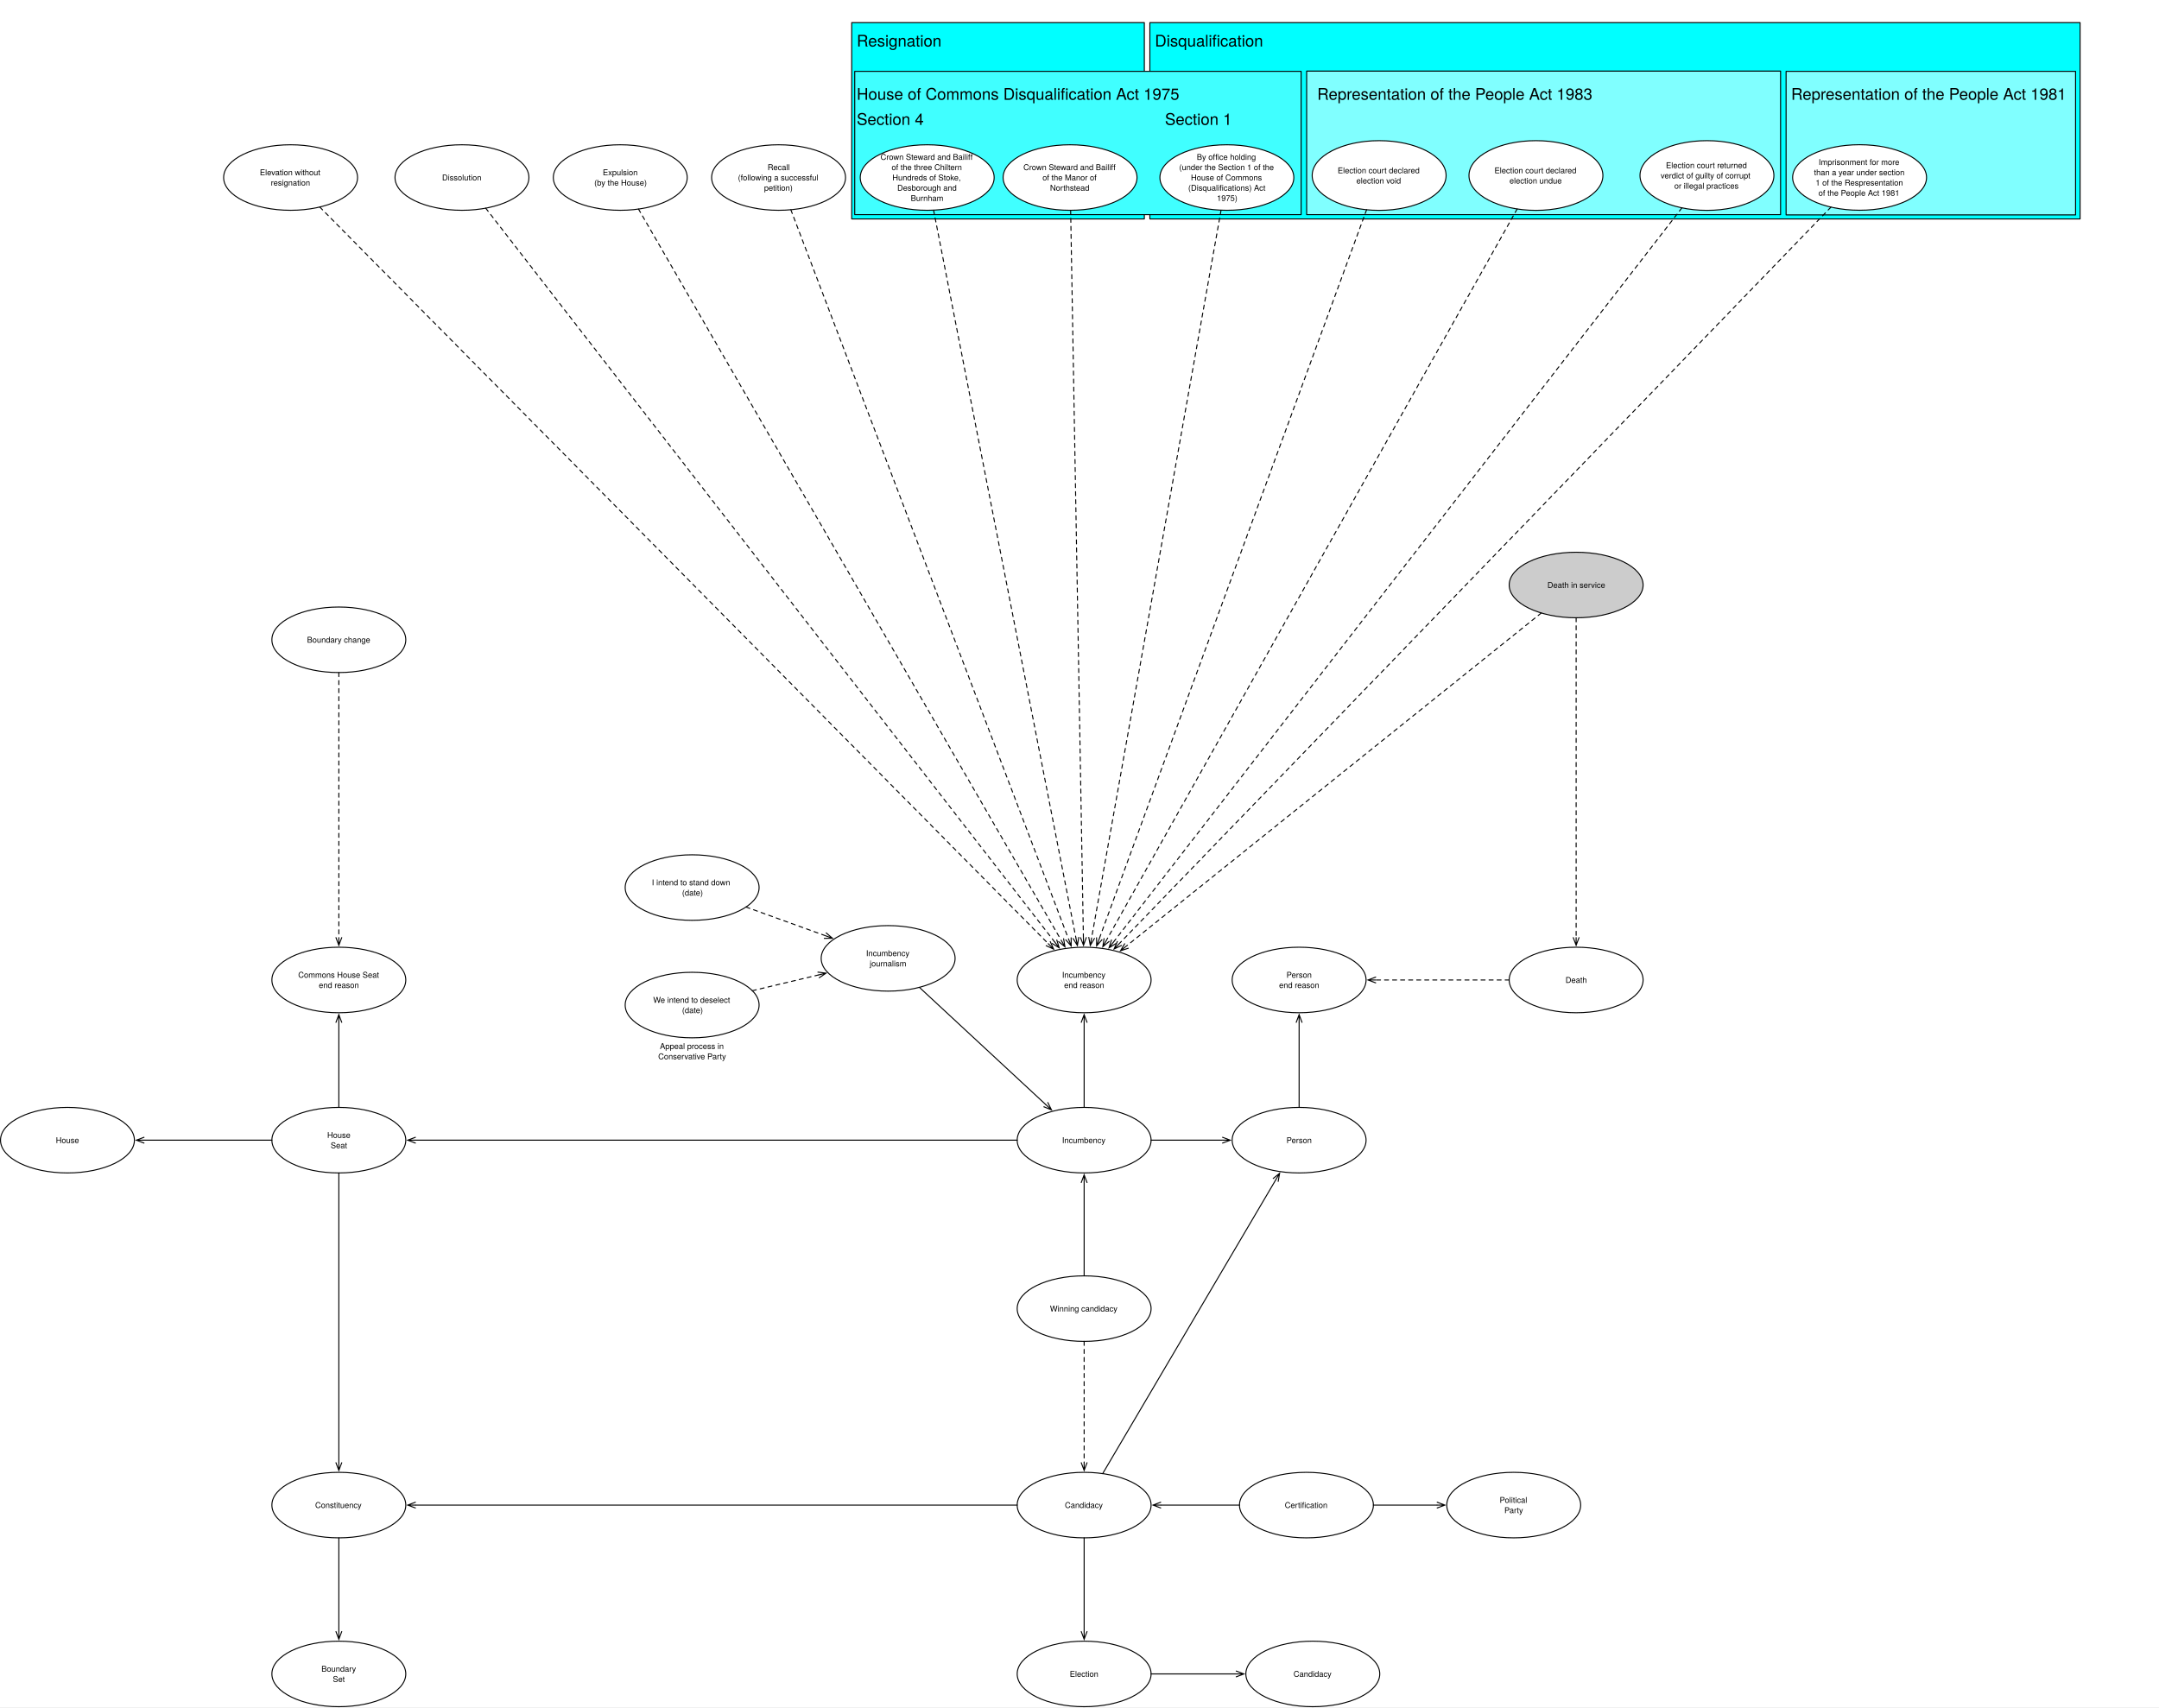
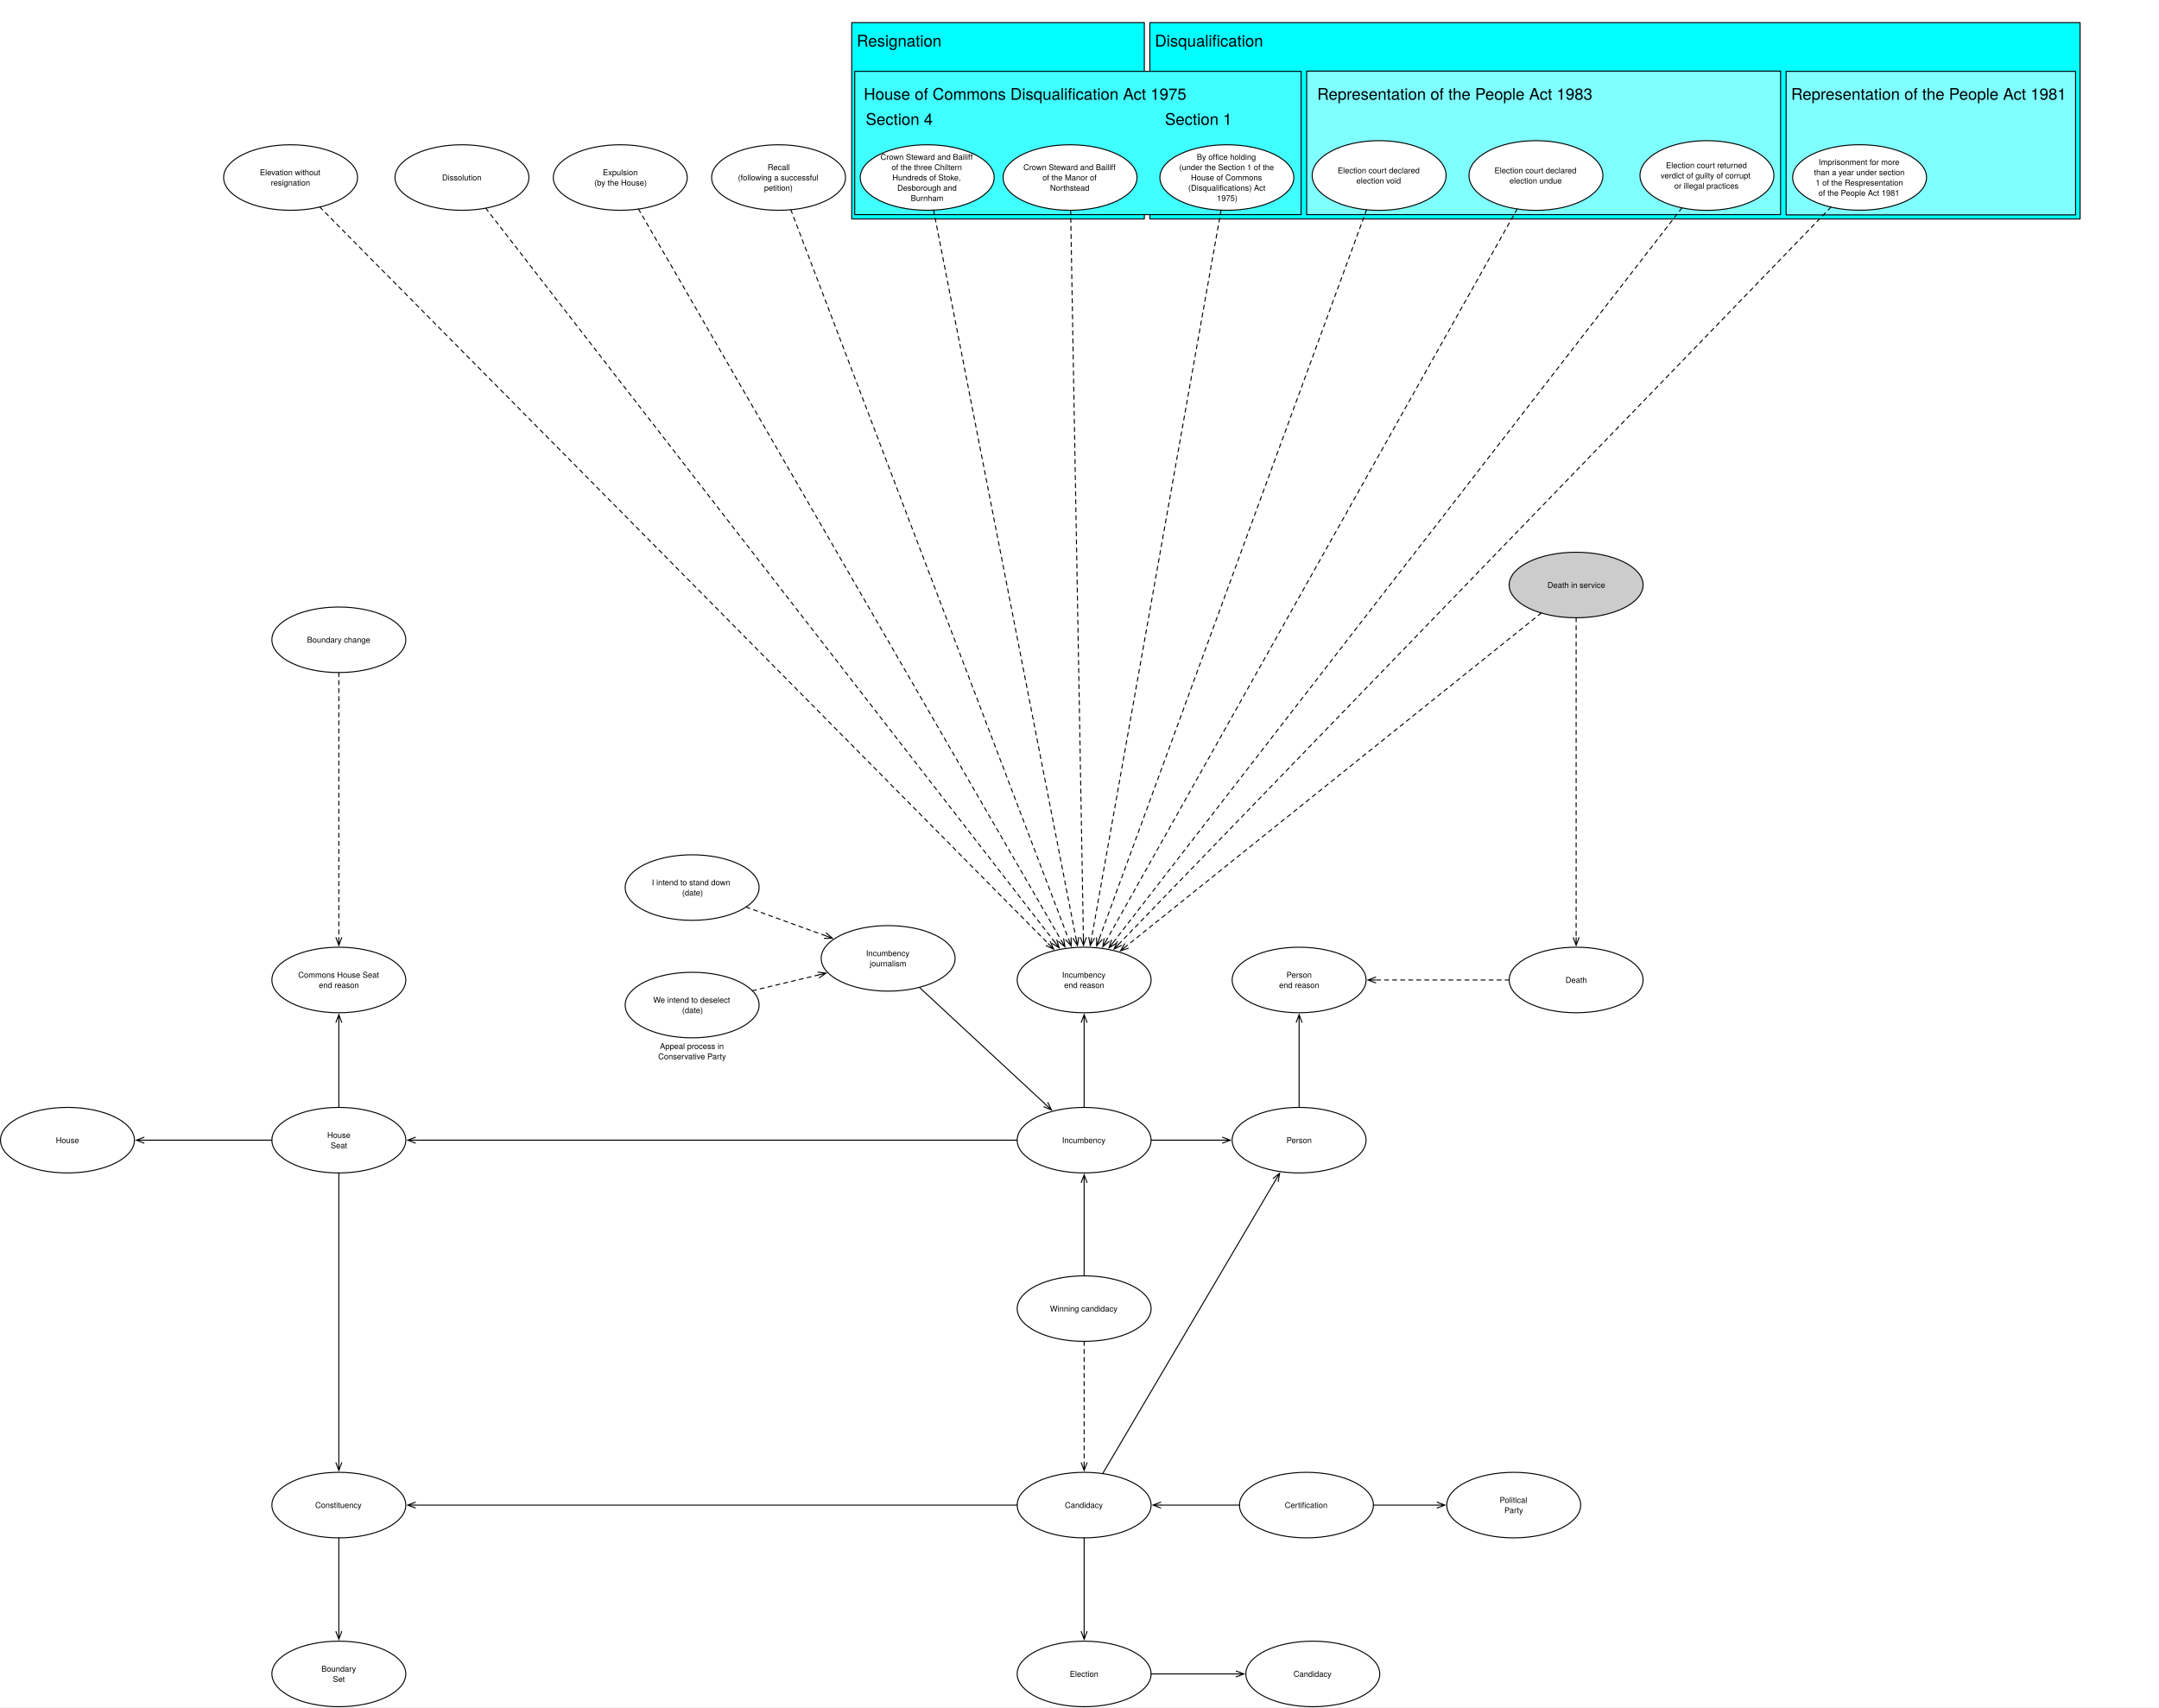
<svg xmlns="http://www.w3.org/2000/svg" version="1.1" viewBox="-846.5 -780 2148 1698.697" width="2148" height="1698.697">
  <defs>
    <marker orient="auto" overflow="visible" markerUnits="strokeWidth" id="StickArrow_Marker" stroke-linejoin="miter" stroke-miterlimit="10" viewBox="-1 -4 10 8" markerWidth="10" markerHeight="8" color="black">
      <g>
        <path d="M 8 0 L 0 0 M 0 -3 L 8 0 L 0 3" fill="none" stroke="currentColor" stroke-width="1" />
      </g>
    </marker>
  </defs>
  <g id="Canvas_1" fill-opacity="1" stroke="none" stroke-opacity="1" stroke-dasharray="none" fill="none">
    <rect fill="white" x="-846.5" y="-780" width="2148" height="1698.697" />
    <g id="Canvas_1_Layer_1">
      <g id="Graphic_76">
        <rect x="297.5" y="-757.5" width="925.5" height="195.352" fill="aqua" />
        <rect x="297.5" y="-757.5" width="925.5" height="195.352" stroke="black" stroke-linecap="round" stroke-linejoin="round" stroke-width="1" />
      </g>
      <g id="Graphic_67">
        <rect x=".864" y="-757.5" width="291.136" height="195.352" fill="aqua" />
        <rect x=".864" y="-757.5" width="291.136" height="195.352" stroke="black" stroke-linecap="round" stroke-linejoin="round" stroke-width="1" />
      </g>
      <g id="Graphic_97">
        <rect x="3.864" y="-709" width="444.136" height="142.579" fill="#40ffff" />
        <rect x="3.864" y="-709" width="444.136" height="142.579" stroke="black" stroke-linecap="round" stroke-linejoin="round" stroke-width="1" />
      </g>
      <g id="Graphic_118">
        <rect x="930.5" y="-709" width="288" height="142.827" fill="#80ffff" />
        <rect x="930.5" y="-709" width="288" height="142.827" stroke="black" stroke-linecap="round" stroke-linejoin="round" stroke-width="1" />
      </g>
      <g id="Graphic_110">
        <text transform="translate(935.5 -695.6994)" fill="black">
          <tspan font-family="Helvetica Neue" font-size="16" fill="black" x="0" y="15">Representation of the People Act 1981</tspan>
        </text>
      </g>
      <g id="Graphic_31">
        <ellipse cx="374.114" cy="-603.352" rx="66.614" ry="32.598" fill="white" />
        <ellipse cx="374.114" cy="-603.352" rx="66.614" ry="32.598" stroke="black" stroke-linecap="round" stroke-linejoin="round" stroke-width="1" />
        <text transform="translate(325.8228 -628.9124)" fill="black">
          <tspan font-family="Helvetica Neue" font-size="8" fill="black" x="18.351" y="8">By office holding</tspan>
          <tspan font-family="Helvetica Neue" font-size="8" fill="black" x=".871" y="18.224">(under the Section 1 of the </tspan>
          <tspan font-family="Helvetica Neue" font-size="8" fill="black" x="12.503" y="28.448">House of Commons </tspan>
          <tspan font-family="Helvetica Neue" font-size="8" fill="black" x="9.847" y="38.672">(Disqualifications) Act </tspan>
          <tspan font-family="Helvetica Neue" font-size="8" fill="black" x="38.359" y="48.896">1975)</tspan>
        </text>
      </g>
      <g id="Graphic_77">
        <text transform="translate(302.5 -748.6994)" fill="black">
          <tspan font-family="Helvetica Neue" font-size="16" fill="black" x="0" y="15">Disqualification</tspan>
        </text>
      </g>
      <g id="Graphic_83">
        <ellipse cx="1003.614" cy="-603.402" rx="66.614" ry="32.598" fill="white" />
        <ellipse cx="1003.614" cy="-603.402" rx="66.614" ry="32.598" stroke="black" stroke-linecap="round" stroke-linejoin="round" stroke-width="1" />
        <text transform="translate(955.3228 -623.8496)" fill="black">
          <tspan font-family="Helvetica Neue" font-size="8" fill="black" x="7.535" y="8">Imprisonment for more </tspan>
          <tspan font-family="Helvetica Neue" font-size="8" fill="black" x="2.947" y="18.224">than a year under section </tspan>
          <tspan font-family="Helvetica Neue" font-size="8" fill="black" x="4.503" y="28.448">1 of the Respresentation </tspan>
          <tspan font-family="Helvetica Neue" font-size="8" fill="black" x="7.391" y="38.672">of the People Act 1981</tspan>
        </text>
      </g>
      <g id="Group_96">
        <g id="Graphic_90">
          <rect x="453.5" y="-709.248" width="471.5" height="142.827" fill="#80ffff" />
          <rect x="453.5" y="-709.248" width="471.5" height="142.827" stroke="black" stroke-linecap="round" stroke-linejoin="round" stroke-width="1" />
        </g>
        <g id="Graphic_35">
          <ellipse cx="851.75" cy="-605.359" rx="66.614" ry="34.682" fill="white" />
          <ellipse cx="851.75" cy="-605.359" rx="66.614" ry="34.682" stroke="black" stroke-linecap="round" stroke-linejoin="round" stroke-width="1" />
          <text transform="translate(803.4587 -620.6945)" fill="black">
            <tspan font-family="Helvetica Neue" font-size="8" fill="black" x="7.471" y="8">Election court returned </tspan>
            <tspan font-family="Helvetica Neue" font-size="8" fill="black" x="2.287" y="18.224">verdict of guilty of corrupt </tspan>
            <tspan font-family="Helvetica Neue" font-size="8" fill="black" x="15.851" y="28.448">or illegal practices</tspan>
          </text>
        </g>
        <g id="Graphic_88">
          <ellipse cx="525.614" cy="-605.359" rx="66.614" ry="34.682" fill="white" />
          <ellipse cx="525.614" cy="-605.359" rx="66.614" ry="34.682" stroke="black" stroke-linecap="round" stroke-linejoin="round" stroke-width="1" />
          <text transform="translate(477.3228 -615.5825)" fill="black">
            <tspan font-family="Helvetica Neue" font-size="8" fill="black" x="7.027" y="8">Election court declared </tspan>
            <tspan font-family="Helvetica Neue" font-size="8" fill="black" x="25.623" y="18.224">election void</tspan>
          </text>
        </g>
        <g id="Graphic_89">
          <ellipse cx="681.614" cy="-605.359" rx="66.614" ry="34.682" fill="white" />
          <ellipse cx="681.614" cy="-605.359" rx="66.614" ry="34.682" stroke="black" stroke-linecap="round" stroke-linejoin="round" stroke-width="1" />
          <text transform="translate(633.3228 -615.5825)" fill="black">
            <tspan font-family="Helvetica Neue" font-size="8" fill="black" x="7.027" y="8">Election court declared </tspan>
            <tspan font-family="Helvetica Neue" font-size="8" fill="black" x="21.987" y="18.224">election undue</tspan>
          </text>
        </g>
        <g id="Graphic_91">
          <text transform="translate(464 -695.6994)" fill="black">
            <tspan font-family="Helvetica Neue" font-size="16" fill="black" x="0" y="15">Representation of the People Act 1983</tspan>
          </text>
        </g>
      </g>
      <g id="Graphic_22">
        <ellipse cx="75.978" cy="-603.352" rx="66.614" ry="32.598" fill="white" />
        <ellipse cx="75.978" cy="-603.352" rx="66.614" ry="32.598" stroke="black" stroke-linecap="round" stroke-linejoin="round" stroke-width="1" />
        <text transform="translate(27.68701 -628.9124)" fill="black">
          <tspan font-family="Helvetica Neue" font-size="8" fill="black" x="1.839" y="8">Crown Steward and Bailiff </tspan>
          <tspan font-family="Helvetica Neue" font-size="8" fill="black" x="12.879" y="18.224">of the three Chiltern </tspan>
          <tspan font-family="Helvetica Neue" font-size="8" fill="black" x="13.615" y="28.448">Hundreds of Stoke, </tspan>
          <tspan font-family="Helvetica Neue" font-size="8" fill="black" x="18.503" y="38.672">Desborough and</tspan>
          <tspan font-family="Helvetica Neue" font-size="8" fill="black" x="31.915" y="48.896">Burnham</tspan>
        </text>
      </g>
      <g id="Graphic_25">
        <ellipse cx="218.114" cy="-603.352" rx="66.614" ry="32.598" fill="white" />
        <ellipse cx="218.114" cy="-603.352" rx="66.614" ry="32.598" stroke="black" stroke-linecap="round" stroke-linejoin="round" stroke-width="1" />
        <text transform="translate(169.8228 -618.6884)" fill="black">
          <tspan font-family="Helvetica Neue" font-size="8" fill="black" x="1.839" y="8">Crown Steward and Bailiff </tspan>
          <tspan font-family="Helvetica Neue" font-size="8" fill="black" x="20.879" y="18.224">of the Manor of </tspan>
          <tspan font-family="Helvetica Neue" font-size="8" fill="black" x="28.363" y="28.448">Northstead</tspan>
        </text>
      </g>
      <g id="Graphic_68">
        <text transform="translate(5.864173 -748.6994)" fill="black">
          <tspan font-family="Helvetica Neue" font-size="16" fill="black" x="0" y="15">Resignation</tspan>
        </text>
      </g>
      <g id="Graphic_94">
-         <text transform="translate(5.864173 -695.6994)" fill="black">
+         <text transform="translate(12.86417 -695.6994)" fill="black">
          <tspan font-family="Helvetica Neue" font-size="16" fill="black" x="0" y="15">House of Commons Disqualification Act 1975</tspan>
        </text>
      </g>
      <g id="Graphic_2">
        <ellipse cx="446" cy="354.5" rx="66.614" ry="32.598" fill="white" />
        <ellipse cx="446" cy="354.5" rx="66.614" ry="32.598" stroke="black" stroke-linecap="round" stroke-linejoin="round" stroke-width="1" />
        <text transform="translate(397.7087 349.388)" fill="black">
          <tspan font-family="Helvetica Neue" font-size="8" fill="black" x="35.699" y="8">Person</tspan>
        </text>
      </g>
      <g id="Graphic_4">
        <ellipse cx="232.114" cy="354.5" rx="66.614" ry="32.598" fill="white" />
        <ellipse cx="232.114" cy="354.5" rx="66.614" ry="32.598" stroke="black" stroke-linecap="round" stroke-linejoin="round" stroke-width="1" />
        <text transform="translate(183.8228 349.388)" fill="black">
          <tspan font-family="Helvetica Neue" font-size="8" fill="black" x="26.355" y="8">Incumbency</tspan>
        </text>
      </g>
      <g id="Graphic_5">
        <ellipse cx="-509.386" cy="354.5" rx="66.614" ry="32.598" fill="white" />
        <ellipse cx="-509.386" cy="354.5" rx="66.614" ry="32.598" stroke="black" stroke-linecap="round" stroke-linejoin="round" stroke-width="1" />
        <text transform="translate(-557.6772 344.276)" fill="black">
          <tspan font-family="Helvetica Neue" font-size="8" fill="black" x="36.735" y="8">House</tspan>
          <tspan font-family="Helvetica Neue" font-size="8" fill="black" x="40.143" y="18.224">Seat</tspan>
        </text>
      </g>
      <g id="Graphic_6">
        <ellipse cx="-779.386" cy="354.5" rx="66.614" ry="32.598" fill="white" />
        <ellipse cx="-779.386" cy="354.5" rx="66.614" ry="32.598" stroke="black" stroke-linecap="round" stroke-linejoin="round" stroke-width="1" />
        <text transform="translate(-827.6772 349.388)" fill="black">
          <tspan font-family="Helvetica Neue" font-size="8" fill="black" x="36.735" y="8">House</tspan>
        </text>
      </g>
      <g id="Line_7">
        <line x1="298.728" y1="354.5" x2="369.486" y2="354.5" marker-end="url(#StickArrow_Marker)" stroke="black" stroke-linecap="round" stroke-linejoin="round" stroke-width="1" />
      </g>
      <g id="Line_8">
        <line x1="165.5" y1="354.5" x2="-432.872" y2="354.5" marker-end="url(#StickArrow_Marker)" stroke="black" stroke-linecap="round" stroke-linejoin="round" stroke-width="1" />
      </g>
      <g id="Line_9">
        <line x1="-576" y1="354.5" x2="-702.872" y2="354.5" marker-end="url(#StickArrow_Marker)" stroke="black" stroke-linecap="round" stroke-linejoin="round" stroke-width="1" />
      </g>
      <g id="Graphic_10">
        <ellipse cx="-509.386" cy="717.598" rx="66.614" ry="32.598" fill="white" />
        <ellipse cx="-509.386" cy="717.598" rx="66.614" ry="32.598" stroke="black" stroke-linecap="round" stroke-linejoin="round" stroke-width="1" />
        <text transform="translate(-557.6772 712.4864)" fill="black">
          <tspan font-family="Helvetica Neue" font-size="8" fill="black" x="24.731" y="8">Constituency</tspan>
        </text>
      </g>
      <g id="Line_11">
        <line x1="-509.386" y1="387.098" x2="-509.386" y2="675.1" marker-end="url(#StickArrow_Marker)" stroke="black" stroke-linecap="round" stroke-linejoin="round" stroke-width="1" />
      </g>
      <g id="Graphic_12">
        <ellipse cx="-509.386" cy="885.598" rx="66.614" ry="32.598" fill="white" />
        <ellipse cx="-509.386" cy="885.598" rx="66.614" ry="32.598" stroke="black" stroke-linecap="round" stroke-linejoin="round" stroke-width="1" />
        <text transform="translate(-557.6772 875.3744)" fill="black">
          <tspan font-family="Helvetica Neue" font-size="8" fill="black" x="30.955" y="8">Boundary</tspan>
          <tspan font-family="Helvetica Neue" font-size="8" fill="black" x="42.291" y="18.224">Set</tspan>
        </text>
      </g>
      <g id="Line_13">
        <line x1="-509.386" y1="750.197" x2="-509.386" y2="843.1" marker-end="url(#StickArrow_Marker)" stroke="black" stroke-linecap="round" stroke-linejoin="round" stroke-width="1" />
      </g>
      <g id="Graphic_16">
        <ellipse cx="232.114" cy="522.098" rx="66.614" ry="32.598" fill="white" />
        <ellipse cx="232.114" cy="522.098" rx="66.614" ry="32.598" stroke="black" stroke-linecap="round" stroke-linejoin="round" stroke-width="1" />
        <text transform="translate(183.8228 516.9864)" fill="black">
          <tspan font-family="Helvetica Neue" font-size="8" fill="black" x="14.283" y="8">Winning candidacy</tspan>
        </text>
      </g>
      <g id="Line_17">
        <line x1="232.114" y1="554.697" x2="232.114" y2="675.1" marker-end="url(#StickArrow_Marker)" stroke="black" stroke-linecap="round" stroke-linejoin="round" stroke-dasharray="4.0,4.0" stroke-width="1" />
      </g>
      <g id="Line_18">
        <line x1="232.114" y1="489.5" x2="232.114" y2="396.998" marker-end="url(#StickArrow_Marker)" stroke="black" stroke-linecap="round" stroke-linejoin="round" stroke-width="1" />
      </g>
      <g id="Graphic_20">
        <ellipse cx="232.114" cy="195.098" rx="66.614" ry="32.598" fill="white" />
        <ellipse cx="232.114" cy="195.098" rx="66.614" ry="32.598" stroke="black" stroke-linecap="round" stroke-linejoin="round" stroke-width="1" />
        <text transform="translate(183.8228 184.8744)" fill="black">
          <tspan font-family="Helvetica Neue" font-size="8" fill="black" x="26.355" y="8">Incumbency</tspan>
          <tspan font-family="Helvetica Neue" font-size="8" fill="black" x="28.359" y="18.224">end reason</tspan>
        </text>
      </g>
      <g id="Line_21">
        <line x1="232.114" y1="321.902" x2="232.114" y2="237.597" marker-end="url(#StickArrow_Marker)" stroke="black" stroke-linecap="round" stroke-linejoin="round" stroke-width="1" />
      </g>
      <g id="Graphic_27">
        <ellipse cx="-386.886" cy="-603.352" rx="66.614" ry="32.598" fill="white" />
        <ellipse cx="-386.886" cy="-603.352" rx="66.614" ry="32.598" stroke="black" stroke-linecap="round" stroke-linejoin="round" stroke-width="1" />
        <text transform="translate(-435.1772 -608.4644)" fill="black">
          <tspan font-family="Helvetica Neue" font-size="8" fill="black" x="28.511" y="8">Dissolution</tspan>
        </text>
      </g>
      <g id="Line_28">
        <line x1="-363.251" y1="-572.866" x2="202.414" y2="156.788" marker-end="url(#StickArrow_Marker)" stroke="black" stroke-linecap="round" stroke-linejoin="round" stroke-dasharray="4.0,4.0" stroke-width="1" />
      </g>
      <g id="Graphic_29">
        <ellipse cx="-229.386" cy="-603.352" rx="66.614" ry="32.598" fill="white" />
        <ellipse cx="-229.386" cy="-603.352" rx="66.614" ry="32.598" stroke="black" stroke-linecap="round" stroke-linejoin="round" stroke-width="1" />
        <text transform="translate(-277.6772 -613.5764)" fill="black">
          <tspan font-family="Helvetica Neue" font-size="8" fill="black" x="30.883" y="8">Expulsion</tspan>
          <tspan font-family="Helvetica Neue" font-size="8" fill="black" x="22.435" y="18.224">(by the House)</tspan>
        </text>
      </g>
      <g id="Line_30">
        <line x1="-211.252" y1="-571.979" x2="209.026" y2="155.154" marker-end="url(#StickArrow_Marker)" stroke="black" stroke-linecap="round" stroke-linejoin="round" stroke-dasharray="4.0,4.0" stroke-width="1" />
      </g>
      <g id="Line_32">
        <line x1="368.338" y1="-570.876" x2="239.623" y2="152.875" marker-end="url(#StickArrow_Marker)" stroke="black" stroke-linecap="round" stroke-linejoin="round" stroke-dasharray="4.0,4.0" stroke-width="1" />
      </g>
      <g id="Graphic_33">
        <ellipse cx="-71.886" cy="-603.352" rx="66.614" ry="32.598" fill="white" />
        <ellipse cx="-71.886" cy="-603.352" rx="66.614" ry="32.598" stroke="black" stroke-linecap="round" stroke-linejoin="round" stroke-width="1" />
        <text transform="translate(-120.1772 -618.6884)" fill="black">
          <tspan font-family="Helvetica Neue" font-size="8" fill="black" x="37.331" y="8">Recall</tspan>
          <tspan font-family="Helvetica Neue" font-size="8" fill="black" x="7.927" y="18.224">(following a successful </tspan>
          <tspan font-family="Helvetica Neue" font-size="8" fill="black" x="33.919" y="28.448">petition)</tspan>
        </text>
      </g>
      <g id="Line_34">
        <line x1="-59.683" y1="-571.302" x2="216.389" y2="153.796" marker-end="url(#StickArrow_Marker)" stroke="black" stroke-linecap="round" stroke-linejoin="round" stroke-dasharray="4.0,4.0" stroke-width="1" />
      </g>
      <g id="Graphic_44">
        <ellipse cx="232.114" cy="717.598" rx="66.614" ry="32.598" fill="white" />
        <ellipse cx="232.114" cy="717.598" rx="66.614" ry="32.598" stroke="black" stroke-linecap="round" stroke-linejoin="round" stroke-width="1" />
        <text transform="translate(183.8228 712.4864)" fill="black">
          <tspan font-family="Helvetica Neue" font-size="8" fill="black" x="29.103" y="8">Candidacy</tspan>
        </text>
      </g>
      <g id="Line_45">
        <line x1="165.5" y1="717.598" x2="-432.872" y2="717.598" marker-end="url(#StickArrow_Marker)" stroke="black" stroke-linecap="round" stroke-linejoin="round" stroke-width="1" />
      </g>
      <g id="Graphic_46">
        <ellipse cx="659.509" cy="717.598" rx="66.614" ry="32.598" fill="white" />
        <ellipse cx="659.509" cy="717.598" rx="66.614" ry="32.598" stroke="black" stroke-linecap="round" stroke-linejoin="round" stroke-width="1" />
        <text transform="translate(611.2178 707.3744)" fill="black">
          <tspan font-family="Helvetica Neue" font-size="8" fill="black" x="34.295" y="8">Political</tspan>
          <tspan font-family="Helvetica Neue" font-size="8" fill="black" x="38.959" y="18.224">Party</tspan>
        </text>
      </g>
      <g id="Graphic_47">
        <ellipse cx="453.281" cy="717.598" rx="66.614" ry="32.598" fill="white" />
        <ellipse cx="453.281" cy="717.598" rx="66.614" ry="32.598" stroke="black" stroke-linecap="round" stroke-linejoin="round" stroke-width="1" />
        <text transform="translate(404.9895 712.4864)" fill="black">
          <tspan font-family="Helvetica Neue" font-size="8" fill="black" x="26.739" y="8">Certification</tspan>
        </text>
      </g>
      <g id="Line_48">
        <line x1="386.667" y1="717.598" x2="308.628" y2="717.598" marker-end="url(#StickArrow_Marker)" stroke="black" stroke-linecap="round" stroke-linejoin="round" stroke-width="1" />
      </g>
      <g id="Line_49">
        <line x1="519.895" y1="717.598" x2="582.995" y2="717.598" marker-end="url(#StickArrow_Marker)" stroke="black" stroke-linecap="round" stroke-linejoin="round" stroke-width="1" />
      </g>
      <g id="Line_50">
        <line x1="250.569" y1="686.27" x2="422.521" y2="394.359" marker-end="url(#StickArrow_Marker)" stroke="black" stroke-linecap="round" stroke-linejoin="round" stroke-width="1" />
      </g>
      <g id="Graphic_51">
        <ellipse cx="232.114" cy="885.598" rx="66.614" ry="32.598" fill="white" />
        <ellipse cx="232.114" cy="885.598" rx="66.614" ry="32.598" stroke="black" stroke-linecap="round" stroke-linejoin="round" stroke-width="1" />
        <text transform="translate(183.8228 880.4864)" fill="black">
          <tspan font-family="Helvetica Neue" font-size="8" fill="black" x="33.995" y="8">Election</tspan>
        </text>
      </g>
      <g id="Line_52">
        <line x1="232.114" y1="750.197" x2="232.114" y2="843.1" marker-end="url(#StickArrow_Marker)" stroke="black" stroke-linecap="round" stroke-linejoin="round" stroke-width="1" />
      </g>
      <g id="Graphic_54">
        <ellipse cx="459.614" cy="885.598" rx="66.614" ry="32.598" fill="white" />
        <ellipse cx="459.614" cy="885.598" rx="66.614" ry="32.598" stroke="black" stroke-linecap="round" stroke-linejoin="round" stroke-width="1" />
        <text transform="translate(411.3228 880.4864)" fill="black">
          <tspan font-family="Helvetica Neue" font-size="8" fill="black" x="29.103" y="8">Candidacy</tspan>
        </text>
      </g>
      <g id="Line_55">
        <line x1="298.728" y1="885.598" x2="383.1" y2="885.598" marker-end="url(#StickArrow_Marker)" stroke="black" stroke-linecap="round" stroke-linejoin="round" stroke-width="1" />
      </g>
      <g id="Graphic_56">
        <ellipse cx="37.114" cy="173.598" rx="66.614" ry="32.598" fill="white" />
        <ellipse cx="37.114" cy="173.598" rx="66.614" ry="32.598" stroke="black" stroke-linecap="round" stroke-linejoin="round" stroke-width="1" />
        <text transform="translate(-11.17717 163.3744)" fill="black">
          <tspan font-family="Helvetica Neue" font-size="8" fill="black" x="26.355" y="8">Incumbency</tspan>
          <tspan font-family="Helvetica Neue" font-size="8" fill="black" x="29.919" y="18.224">journalism</tspan>
        </text>
      </g>
      <g id="Line_57">
        <line x1="68.202" y1="202.439" x2="193.768" y2="318.926" marker-end="url(#StickArrow_Marker)" stroke="black" stroke-linecap="round" stroke-linejoin="round" stroke-width="1" />
      </g>
      <g id="Graphic_58">
        <ellipse cx="-157.886" cy="103.148" rx="66.614" ry="32.598" fill="white" />
        <ellipse cx="-157.886" cy="103.148" rx="66.614" ry="32.598" stroke="black" stroke-linecap="round" stroke-linejoin="round" stroke-width="1" />
        <text transform="translate(-206.1772 92.92364)" fill="black">
          <tspan font-family="Helvetica Neue" font-size="8" fill="black" x="8.207" y="8">I intend to stand down </tspan>
          <tspan font-family="Helvetica Neue" font-size="8" fill="black" x="38.291" y="18.224">(date)</tspan>
        </text>
      </g>
      <g id="Line_59">
        <line x1="-104.287" y1="122.512" x2="-25.795" y2="150.87" marker-end="url(#StickArrow_Marker)" stroke="black" stroke-linecap="round" stroke-linejoin="round" stroke-dasharray="4.0,4.0" stroke-width="1" />
      </g>
      <g id="Graphic_60">
        <ellipse cx="-157.886" cy="220.049" rx="66.614" ry="32.598" fill="white" />
        <ellipse cx="-157.886" cy="220.049" rx="66.614" ry="32.598" stroke="black" stroke-linecap="round" stroke-linejoin="round" stroke-width="1" />
        <text transform="translate(-206.1772 209.8252)" fill="black">
          <tspan font-family="Helvetica Neue" font-size="8" fill="black" x="9.547" y="8">We intend to deselect </tspan>
          <tspan font-family="Helvetica Neue" font-size="8" fill="black" x="38.291" y="18.224">(date)</tspan>
        </text>
      </g>
      <g id="Line_61">
        <line x1="-97.975" y1="205.778" x2="-32.428" y2="190.164" marker-end="url(#StickArrow_Marker)" stroke="black" stroke-linecap="round" stroke-linejoin="round" stroke-dasharray="4.0,4.0" stroke-width="1" />
      </g>
      <g id="Graphic_62">
        <text transform="translate(-212.8858 255.8006)" fill="black">
          <tspan font-family="Helvetica Neue" font-size="8" fill="black" x="22.92" y="8">Appeal process in </tspan>
          <tspan font-family="Helvetica Neue" font-size="8" fill="black" x="21.224" y="18.224">Conservative Party</tspan>
        </text>
      </g>
      <g id="Graphic_65">
        <ellipse cx="-557.386" cy="-603.352" rx="66.614" ry="32.598" fill="white" />
        <ellipse cx="-557.386" cy="-603.352" rx="66.614" ry="32.598" stroke="black" stroke-linecap="round" stroke-linejoin="round" stroke-width="1" />
        <text transform="translate(-605.6772 -613.5764)" fill="black">
          <tspan font-family="Helvetica Neue" font-size="8" fill="black" x="17.699" y="8">Elevation without </tspan>
          <tspan font-family="Helvetica Neue" font-size="8" fill="black" x="28.659" y="18.224">resignation</tspan>
        </text>
      </g>
      <g id="Line_66">
        <line x1="-528.363" y1="-574.001" x2="196.131" y2="158.707" marker-end="url(#StickArrow_Marker)" stroke="black" stroke-linecap="round" stroke-linejoin="round" stroke-dasharray="4.0,4.0" stroke-width="1" />
      </g>
      <g id="Graphic_69">
        <ellipse cx="446" cy="195.098" rx="66.614" ry="32.598" fill="white" />
        <ellipse cx="446" cy="195.098" rx="66.614" ry="32.598" stroke="black" stroke-linecap="round" stroke-linejoin="round" stroke-width="1" />
        <text transform="translate(397.7087 184.8744)" fill="black">
          <tspan font-family="Helvetica Neue" font-size="8" fill="black" x="35.699" y="8">Person</tspan>
          <tspan font-family="Helvetica Neue" font-size="8" fill="black" x="28.359" y="18.224">end reason</tspan>
        </text>
      </g>
      <g id="Line_70">
        <line x1="446" y1="321.902" x2="446" y2="237.597" marker-end="url(#StickArrow_Marker)" stroke="black" stroke-linecap="round" stroke-linejoin="round" stroke-width="1" />
      </g>
      <g id="Graphic_71">
        <ellipse cx="721.614" cy="-197.902" rx="66.614" ry="32.598" fill="#ccc" />
        <ellipse cx="721.614" cy="-197.902" rx="66.614" ry="32.598" stroke="black" stroke-linecap="round" stroke-linejoin="round" stroke-width="1" />
        <text transform="translate(673.3228 -203.0136)" fill="black">
          <tspan font-family="Helvetica Neue" font-size="8" fill="black" x="19.695" y="8">Death in service</tspan>
        </text>
      </g>
      <g id="Line_72">
        <line x1="655" y1="195.098" x2="522.514" y2="195.098" marker-end="url(#StickArrow_Marker)" stroke="black" stroke-linecap="round" stroke-linejoin="round" stroke-dasharray="4.0,4.0" stroke-width="1" />
      </g>
      <g id="Line_73">
        <line x1="686.936" y1="-170.06" x2="274.512" y2="161.059" marker-end="url(#StickArrow_Marker)" stroke="black" stroke-linecap="round" stroke-linejoin="round" stroke-dasharray="4.0,4.0" stroke-width="1" />
      </g>
      <g id="Graphic_74">
        <ellipse cx="721.614" cy="195.098" rx="66.614" ry="32.598" fill="white" />
        <ellipse cx="721.614" cy="195.098" rx="66.614" ry="32.598" stroke="black" stroke-linecap="round" stroke-linejoin="round" stroke-width="1" />
        <text transform="translate(673.3228 189.9864)" fill="black">
          <tspan font-family="Helvetica Neue" font-size="8" fill="black" x="37.695" y="8">Death</tspan>
        </text>
      </g>
      <g id="Line_75">
        <line x1="721.614" y1="-165.303" x2="721.614" y2="152.6" marker-end="url(#StickArrow_Marker)" stroke="black" stroke-linecap="round" stroke-linejoin="round" stroke-dasharray="4.0,4.0" stroke-width="1" />
      </g>
      <g id="Graphic_78">
        <ellipse cx="-509.386" cy="195.098" rx="66.614" ry="32.598" fill="white" />
        <ellipse cx="-509.386" cy="195.098" rx="66.614" ry="32.598" stroke="black" stroke-linecap="round" stroke-linejoin="round" stroke-width="1" />
        <text transform="translate(-557.6772 184.8744)" fill="black">
          <tspan font-family="Helvetica Neue" font-size="8" fill="black" x="7.835" y="8">Commons House Seat </tspan>
          <tspan font-family="Helvetica Neue" font-size="8" fill="black" x="28.359" y="18.224">end reason </tspan>
        </text>
      </g>
      <g id="Line_79">
        <line x1="-509.386" y1="321.902" x2="-509.386" y2="237.597" marker-end="url(#StickArrow_Marker)" stroke="black" stroke-linecap="round" stroke-linejoin="round" stroke-width="1" />
      </g>
      <g id="Graphic_80">
        <ellipse cx="-509.386" cy="-143.402" rx="66.614" ry="32.598" fill="white" />
        <ellipse cx="-509.386" cy="-143.402" rx="66.614" ry="32.598" stroke="black" stroke-linecap="round" stroke-linejoin="round" stroke-width="1" />
        <text transform="translate(-557.6772 -148.5136)" fill="black">
          <tspan font-family="Helvetica Neue" font-size="8" fill="black" x="16.655" y="8">Boundary change</tspan>
        </text>
      </g>
      <g id="Line_81">
        <line x1="-509.386" y1="-110.803" x2="-509.386" y2="152.6" marker-end="url(#StickArrow_Marker)" stroke="black" stroke-linecap="round" stroke-linejoin="round" stroke-dasharray="4.0,4.0" stroke-width="1" />
      </g>
      <g id="Line_84">
        <line x1="975.133" y1="-573.923" x2="267.475" y2="158.5" marker-end="url(#StickArrow_Marker)" stroke="black" stroke-linecap="round" stroke-linejoin="round" stroke-dasharray="4.0,4.0" stroke-width="1" />
      </g>
      <g id="Line_26">
        <line x1="218.686" y1="-570.755" x2="231.369" y2="152.603" marker-end="url(#StickArrow_Marker)" stroke="black" stroke-linecap="round" stroke-linejoin="round" stroke-dasharray="4.0,4.0" stroke-width="1" />
      </g>
      <g id="Line_24">
        <line x1="82.324" y1="-570.901" x2="223.868" y2="152.931" marker-end="url(#StickArrow_Marker)" stroke="black" stroke-linecap="round" stroke-linejoin="round" stroke-dasharray="4.0,4.0" stroke-width="1" />
      </g>
      <g id="Graphic_102">
-         <text transform="translate(5.864173 -670.6994)" fill="black">
+         <text transform="translate(14.86417 -670.6994)" fill="black">
          <tspan font-family="Helvetica Neue" font-size="16" fill="black" x="0" y="15">Section 4</tspan>
        </text>
      </g>
      <g id="Graphic_103">
        <text transform="translate(312.5 -670.6994)" fill="black">
          <tspan font-family="Helvetica Neue" font-size="16" fill="black" x="0" y="15">Section 1</tspan>
        </text>
      </g>
      <g id="Line_36">
        <line x1="826.842" y1="-573.182" x2="261.778" y2="156.778" marker-end="url(#StickArrow_Marker)" stroke="black" stroke-linecap="round" stroke-linejoin="round" stroke-dasharray="4.0,4.0" stroke-width="1" />
      </g>
      <g id="Line_92">
        <line x1="662.917" y1="-572.064" x2="254.616" y2="155.028" marker-end="url(#StickArrow_Marker)" stroke="black" stroke-linecap="round" stroke-linejoin="round" stroke-dasharray="4.0,4.0" stroke-width="1" />
      </g>
      <g id="Line_93">
        <line x1="513.122" y1="-571.288" x2="247.288" y2="153.715" marker-end="url(#StickArrow_Marker)" stroke="black" stroke-linecap="round" stroke-linejoin="round" stroke-dasharray="4.0,4.0" stroke-width="1" />
      </g>
    </g>
  </g>
</svg>
